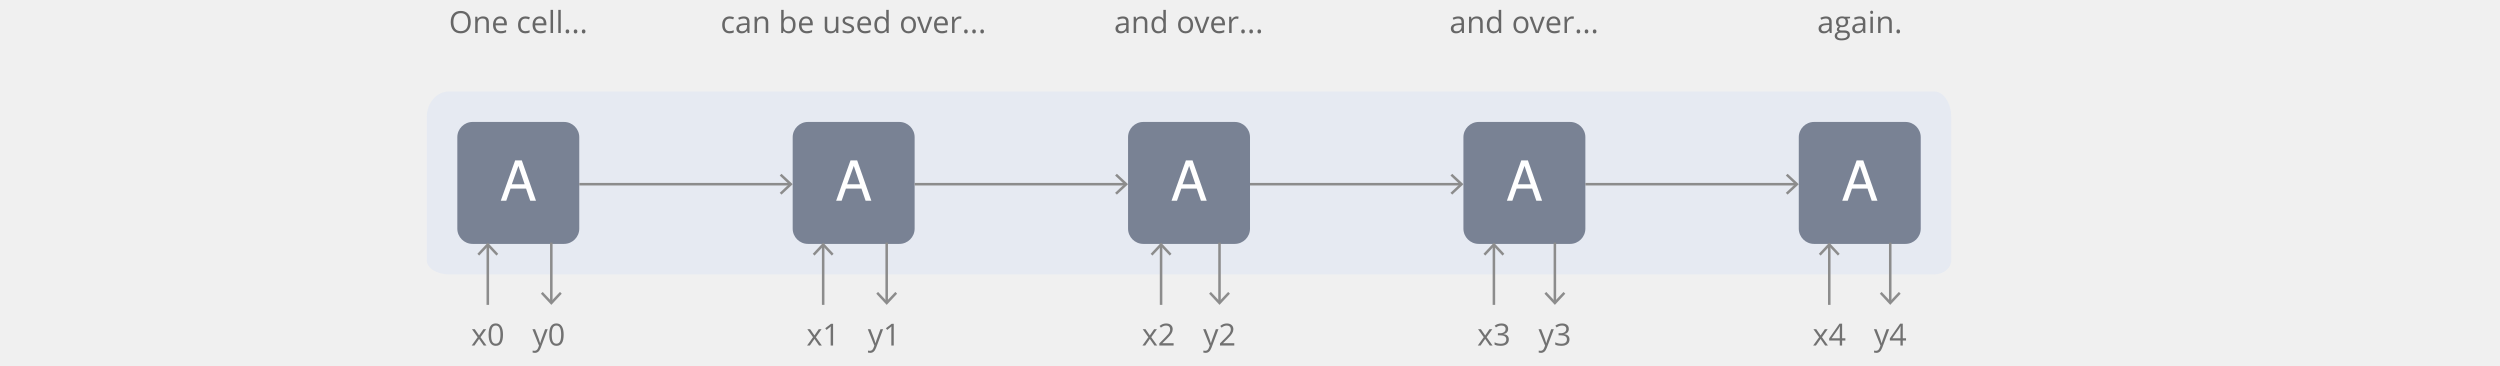
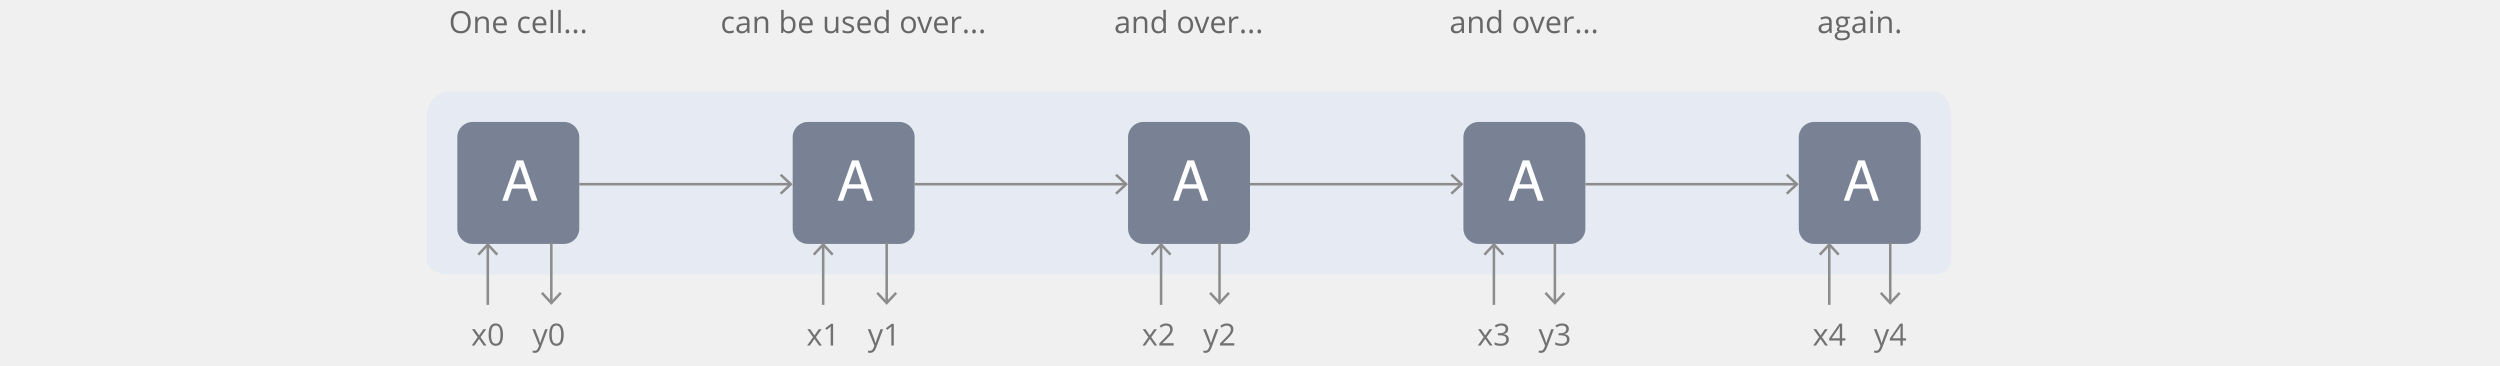
- <svg xmlns="http://www.w3.org/2000/svg" xmlns:xlink="http://www.w3.org/1999/xlink" version="1.1" x="0px" y="0px" width="984px" height="144px" viewBox="0 0 984 144" enable-background="new 0 0 984 144" xml:space="preserve">
-   <symbol id="op-bg" viewBox="-11.2 -11.2 22.5 22.5">
-     <path fill="#798294" d="M11.2,0c0-6.2-5-11.2-11.2-11.2S-11.2-6.2-11.2,0s5,11.2,11.2,11.2S11.2,6.2,11.2,0z" />
-   </symbol>
-   <symbol id="rnn-a" viewBox="-21.5 -26.5 48 48">
-     <use xlink:href="#rnn-bg" width="48" height="48" id="XMLID_33_" x="-21.5" y="-26.5" overflow="visible" />
-     <text transform="matrix(1 0 0 -1 -4.7627 -9.5)" fill="#FFFFFF" font-family="'Helvetica'" font-size="21.774px">A</text>
-   </symbol>
-   <symbol id="rnn-bg" viewBox="-21.5 -26.5 48 48">
-     <path fill="#798294" d="M20.5-26.5h-36c-3.3,0-6,2.7-6,6v36c0,3.3,2.7,6,6,6h36c3.3,0,6-2.7,6-6v-36C26.5-23.8,23.8-26.5,20.5-26.5   z" />
-   </symbol>
-   <g id="background">
-     <g id="XMLID_7_">
-       <g>
-         <path fill="#E6EAF2" d="M768,102.5c0,3-3,5.5-6.7,5.5c0,0,0,0-9.3,0c-166.4,0-386.1,0-564,0c-11.3,0-11.3,0-11.3,0     c-4.8,0-8.7-2.5-8.7-5.5c0,0,0,0,0-8c0-10.1,0-24.2,0-36c0-12.5,0-12.5,0-12.5c0-5.5,3.9-10,8.7-10c0,0,0,0,11.3,0     c177.9,0,397.6,0,564,0c9.3,0,9.3,0,9.3,0c3.7,0,6.7,4.5,6.7,10c0,0,0,0,0,12.5c0,11.8,0,25.9,0,36     C768,102.5,768,102.5,768,102.5z" />
-       </g>
-     </g>
+ <svg xmlns="http://www.w3.org/2000/svg" xmlns:xlink="http://www.w3.org/1999/xlink" id="background" width="984" height="144" viewBox="0 0 984 144">
+   <defs>
+     <symbol id="rnn-bg" data-name="rnn-bg" viewBox="0 0 48 48">
+       <rect width="48" height="48" rx="6" ry="6" fill="#798294" />
+     </symbol>
+     <symbol id="rnn-a" data-name="rnn-a" viewBox="0 0 48 48">
+       <use id="rnn-bg-3" data-name="rnn-bg" width="48" height="48" xlink:href="#rnn-bg" />
+       <text transform="translate(17.33 31)" font-size="21.77" fill="#fff" font-family="Helvetica" letter-spacing="-1">A</text>
+     </symbol>
+   </defs>
+   <g id="_Group_" data-name="&lt;Group&gt;">
+     <path d="M768,102.48c0,3-3,5.52-6.69,5.52H176.67c-4.77,0-8.67-2.48-8.67-5.52V46c0-5.49,3.9-10,8.67-10H761.31C765,36,768,40.49,768,46v56.51Z" fill="#e6eaf2" />
  </g>
-   <g id="edges">
- </g>
-   <g id="nodes">
-     <use xlink:href="#rnn-a" width="48" height="48" x="-21.5" y="-26.5" transform="matrix(1 0 0 -1 201.5009 69.4997)" overflow="visible" />
-     <use xlink:href="#rnn-a" width="48" height="48" x="-21.5" y="-26.5" transform="matrix(1 0 0 -1 333.5009 69.4997)" overflow="visible" />
-     <use xlink:href="#rnn-a" width="48" height="48" x="-21.5" y="-26.5" transform="matrix(1 0 0 -1 465.5009 69.4997)" overflow="visible" />
-     <use xlink:href="#rnn-a" width="48" height="48" id="XMLID_30_" x="-21.5" y="-26.5" transform="matrix(1 0 0 -1 597.5009 69.4997)" overflow="visible" />
-     <use xlink:href="#rnn-a" width="48" height="48" id="XMLID_29_" x="-21.5" y="-26.5" transform="matrix(1 0 0 -1 729.5009 69.4997)" overflow="visible" />
+   <use width="48" height="48" transform="translate(180 48)" xlink:href="#rnn-a" />
+   <use width="48" height="48" transform="translate(312 48)" xlink:href="#rnn-a" />
+   <use width="48" height="48" transform="translate(444 48)" xlink:href="#rnn-a" />
+   <use id="rnn-a-9" data-name="rnn-a" width="48" height="48" transform="translate(576 48)" xlink:href="#rnn-a" />
+   <use id="rnn-a-12" data-name="rnn-a" width="48" height="48" transform="translate(708 48)" xlink:href="#rnn-a" />
+   <text transform="translate(185.43 136)" font-size="12" fill="#717171" font-family="Open Sans">x0</text>
+   <text transform="translate(209.55 136)" font-size="12" fill="#717171" font-family="Open Sans">y0</text>
+   <text transform="translate(317.43 136)" font-size="12" fill="#717171" font-family="Open Sans">x1</text>
+   <text transform="translate(341.55 136)" font-size="12" fill="#717171" font-family="Open Sans">y1</text>
+   <text transform="translate(449.43 136)" font-size="12" fill="#717171" font-family="Open Sans">x2</text>
+   <text transform="translate(473.55 136)" font-size="12" fill="#717171" font-family="Open Sans">y2</text>
+   <text transform="translate(581.43 136)" font-size="12" fill="#717171" font-family="Open Sans">x3</text>
+   <text transform="translate(605.55 136)" font-size="12" fill="#717171" font-family="Open Sans">y3</text>
+   <text transform="translate(176.67 13)" font-size="12" fill="#666" font-family="Open Sans">One cell...</text>
+   <text transform="translate(283.58 13)" font-size="12" fill="#666" font-family="Open Sans">can be used over...</text>
+   <text transform="translate(438.51 13)" font-size="12" fill="#666" font-family="Open Sans">and over...</text>
+   <text transform="translate(570.51 13)" font-size="12" fill="#666" font-family="Open Sans">and over...</text>
+   <text transform="translate(715.24 13)" font-size="12" fill="#666" font-family="Open Sans">again.</text>
+   <g>
+     <line x1="228" y1="72.5" x2="310.92" y2="72.5" fill="none" stroke="#8c8c8c" stroke-miterlimit="10" />
+     <polygon points="307.6 76.59 306.92 75.86 310.53 72.5 306.92 69.14 307.6 68.41 312 72.5 307.6 76.59" fill="#8c8c8c" />
  </g>
-   <g id="text">
-     <text transform="matrix(1 0 0 1 185.4257 135.9995)" fill="#717171" font-family="'OpenSans'" font-size="12px">x0</text>
-     <text transform="matrix(1 0 0 1 209.5458 135.9995)" fill="#717171" font-family="'OpenSans'" font-size="12px">y0</text>
-     <text transform="matrix(1 0 0 1 317.4257 135.9995)" fill="#717171" font-family="'OpenSans'" font-size="12px">x1</text>
-     <text transform="matrix(1 0 0 1 341.5458 135.9995)" fill="#717171" font-family="'OpenSans'" font-size="12px">y1</text>
-     <text transform="matrix(1 0 0 1 449.4257 135.9995)" fill="#717171" font-family="'OpenSans'" font-size="12px">x2</text>
-     <text transform="matrix(1 0 0 1 473.5458 135.9995)" fill="#717171" font-family="'OpenSans'" font-size="12px">y2</text>
-     <text transform="matrix(1 0 0 1 581.4257 135.9995)" fill="#717171" font-family="'OpenSans'" font-size="12px">x3</text>
-     <text transform="matrix(1 0 0 1 605.5458 135.9995)" fill="#717171" font-family="'OpenSans'" font-size="12px">y3</text>
-     <g>
-       <text transform="matrix(1 0 0 1 176.6718 12.9998)" fill="#666666" font-family="'OpenSans'" font-size="12px">One cell...</text>
-     </g>
-     <g>
-       <text transform="matrix(1 0 0 1 283.5819 12.9998)" fill="#666666" font-family="'OpenSans'" font-size="12px">can be used over...</text>
-     </g>
-     <g>
-       <text transform="matrix(1 0 0 1 438.5096 12.9998)" fill="#666666" font-family="'OpenSans'" font-size="12px">and over...</text>
-     </g>
-     <g>
-       <text transform="matrix(1 0 0 1 570.5096 12.9998)" fill="#666666" font-family="'OpenSans'" font-size="12px">and over...</text>
-     </g>
-     <g>
-       <text transform="matrix(1 0 0 1 715.2421 12.9998)" fill="#666666" font-family="'OpenSans'" font-size="12px">again.</text>
-     </g>
-     <g>
-       <g>
-         <line fill="none" stroke="#8C8C8C" stroke-miterlimit="10" x1="228" y1="72.5" x2="310.9" y2="72.5" />
-         <g>
-           <polygon fill="#8C8C8C" points="307.6,76.6 306.9,75.9 310.5,72.5 306.9,69.1 307.6,68.4 312,72.5     " />
-         </g>
-       </g>
-     </g>
-     <g>
-       <g>
-         <line fill="none" stroke="#8C8C8C" stroke-miterlimit="10" x1="192" y1="120" x2="192" y2="96.6" />
-         <g>
-           <polygon fill="#8C8C8C" points="196.1,99.9 195.4,100.6 192,97 188.6,100.6 187.9,99.9 192,95.5     " />
-         </g>
-       </g>
-     </g>
-     <g>
-       <g>
-         <line fill="none" stroke="#8C8C8C" stroke-miterlimit="10" x1="217" y1="95.5" x2="217" y2="118.9" />
-         <g>
-           <polygon fill="#8C8C8C" points="212.9,115.6 213.6,114.9 217,118.5 220.4,114.9 221.1,115.6 217,120     " />
-         </g>
-       </g>
-     </g>
-     <g>
-       <g>
-         <line fill="none" stroke="#8C8C8C" stroke-miterlimit="10" x1="324" y1="120" x2="324" y2="96.6" />
-         <g>
-           <polygon fill="#8C8C8C" points="328.1,99.9 327.4,100.6 324,97 320.6,100.6 319.9,99.9 324,95.5     " />
-         </g>
-       </g>
-     </g>
-     <g>
-       <g>
-         <line fill="none" stroke="#8C8C8C" stroke-miterlimit="10" x1="349" y1="95.5" x2="349" y2="118.9" />
-         <g>
-           <polygon fill="#8C8C8C" points="344.9,115.6 345.6,114.9 349,118.5 352.4,114.9 353.1,115.6 349,120     " />
-         </g>
-       </g>
-     </g>
-     <g>
-       <g>
-         <line fill="none" stroke="#8C8C8C" stroke-miterlimit="10" x1="457" y1="120" x2="457" y2="96.6" />
-         <g>
-           <polygon fill="#8C8C8C" points="461.1,99.9 460.4,100.6 457,97 453.6,100.6 452.9,99.9 457,95.5     " />
-         </g>
-       </g>
-     </g>
-     <g>
-       <g>
-         <line fill="none" stroke="#8C8C8C" stroke-miterlimit="10" x1="480" y1="95.5" x2="480" y2="118.9" />
-         <g>
-           <polygon fill="#8C8C8C" points="475.9,115.6 476.6,114.9 480,118.5 483.4,114.9 484.1,115.6 480,120     " />
-         </g>
-       </g>
-     </g>
-     <g>
-       <g>
-         <line fill="none" stroke="#8C8C8C" stroke-miterlimit="10" x1="588" y1="120" x2="588" y2="96.6" />
-         <g>
-           <polygon fill="#8C8C8C" points="592.1,99.9 591.4,100.6 588,97 584.6,100.6 583.9,99.9 588,95.5     " />
-         </g>
-       </g>
-     </g>
-     <g>
-       <g>
-         <line fill="none" stroke="#8C8C8C" stroke-miterlimit="10" x1="612" y1="95.5" x2="612" y2="118.9" />
-         <g>
-           <polygon fill="#8C8C8C" points="607.9,115.6 608.6,114.9 612,118.5 615.4,114.9 616.1,115.6 612,120     " />
-         </g>
-       </g>
-     </g>
-     <text transform="matrix(1 0 0 1 713.4257 135.9995)" fill="#717171" font-family="'OpenSans'" font-size="12px">x4</text>
-     <text transform="matrix(1 0 0 1 737.5458 135.9995)" fill="#717171" font-family="'OpenSans'" font-size="12px">y4</text>
-     <g>
-       <g>
-         <line fill="none" stroke="#8C8C8C" stroke-miterlimit="10" x1="720" y1="120" x2="720" y2="96.6" />
-         <g>
-           <polygon fill="#8C8C8C" points="724.1,99.9 723.4,100.6 720,97 716.6,100.6 715.9,99.9 720,95.5     " />
-         </g>
-       </g>
-     </g>
-     <g>
-       <g>
-         <line fill="none" stroke="#8C8C8C" stroke-miterlimit="10" x1="744" y1="95.5" x2="744" y2="118.9" />
-         <g>
-           <polygon fill="#8C8C8C" points="739.9,115.6 740.6,114.9 744,118.5 747.4,114.9 748.1,115.6 744,120     " />
-         </g>
-       </g>
-     </g>
-     <g>
-       <g>
-         <line fill="none" stroke="#8C8C8C" stroke-miterlimit="10" x1="360" y1="72.5" x2="442.9" y2="72.5" />
-         <g>
-           <polygon fill="#8C8C8C" points="439.6,76.6 438.9,75.9 442.5,72.5 438.9,69.1 439.6,68.4 444,72.5     " />
-         </g>
-       </g>
-     </g>
-     <g>
-       <g>
-         <line fill="none" stroke="#8C8C8C" stroke-miterlimit="10" x1="492" y1="72.5" x2="574.9" y2="72.5" />
-         <g>
-           <polygon fill="#8C8C8C" points="571.6,76.6 570.9,75.9 574.5,72.5 570.9,69.1 571.6,68.4 576,72.5     " />
-         </g>
-       </g>
-     </g>
-     <g>
-       <g>
-         <line fill="none" stroke="#8C8C8C" stroke-miterlimit="10" x1="624" y1="72.5" x2="706.9" y2="72.5" />
-         <g>
-           <polygon fill="#8C8C8C" points="703.6,76.6 702.9,75.9 706.5,72.5 702.9,69.1 703.6,68.4 708,72.5     " />
-         </g>
-       </g>
-     </g>
+   <g>
+     <line x1="192" y1="120" x2="192" y2="96.58" fill="none" stroke="#8c8c8c" stroke-miterlimit="10" />
+     <polygon points="196.09 99.9 195.36 100.58 192 96.97 188.64 100.58 187.91 99.9 192 95.5 196.09 99.9" fill="#8c8c8c" />
  </g>
-   <g id="images">
- </g>
+   <g>
+     <line x1="217" y1="95.5" x2="217" y2="118.92" fill="none" stroke="#8c8c8c" stroke-miterlimit="10" />
+     <polygon points="212.91 115.6 213.64 114.92 217 118.53 220.36 114.92 221.09 115.6 217 120 212.91 115.6" fill="#8c8c8c" />
+   </g>
+   <g>
+     <line x1="324" y1="120" x2="324" y2="96.58" fill="none" stroke="#8c8c8c" stroke-miterlimit="10" />
+     <polygon points="328.09 99.9 327.36 100.58 324 96.97 320.64 100.58 319.91 99.9 324 95.5 328.09 99.9" fill="#8c8c8c" />
+   </g>
+   <g>
+     <line x1="349" y1="95.5" x2="349" y2="118.92" fill="none" stroke="#8c8c8c" stroke-miterlimit="10" />
+     <polygon points="344.91 115.6 345.64 114.92 349 118.53 352.36 114.92 353.09 115.6 349 120 344.91 115.6" fill="#8c8c8c" />
+   </g>
+   <g>
+     <line x1="457" y1="120" x2="457" y2="96.58" fill="none" stroke="#8c8c8c" stroke-miterlimit="10" />
+     <polygon points="461.09 99.9 460.36 100.58 457 96.97 453.64 100.58 452.91 99.9 457 95.5 461.09 99.9" fill="#8c8c8c" />
+   </g>
+   <g>
+     <line x1="480" y1="95.5" x2="480" y2="118.92" fill="none" stroke="#8c8c8c" stroke-miterlimit="10" />
+     <polygon points="475.91 115.6 476.64 114.92 480 118.53 483.36 114.92 484.09 115.6 480 120 475.91 115.6" fill="#8c8c8c" />
+   </g>
+   <g>
+     <line x1="588" y1="120" x2="588" y2="96.58" fill="none" stroke="#8c8c8c" stroke-miterlimit="10" />
+     <polygon points="592.09 99.9 591.36 100.58 588 96.97 584.64 100.58 583.91 99.9 588 95.5 592.09 99.9" fill="#8c8c8c" />
+   </g>
+   <g>
+     <line x1="612" y1="95.5" x2="612" y2="118.92" fill="none" stroke="#8c8c8c" stroke-miterlimit="10" />
+     <polygon points="607.91 115.6 608.64 114.92 612 118.53 615.36 114.92 616.09 115.6 612 120 607.91 115.6" fill="#8c8c8c" />
+   </g>
+   <text transform="translate(713.43 136)" font-size="12" fill="#717171" font-family="Open Sans">x4</text>
+   <text transform="translate(737.55 136)" font-size="12" fill="#717171" font-family="Open Sans">y4</text>
+   <g>
+     <line x1="720" y1="120" x2="720" y2="96.58" fill="none" stroke="#8c8c8c" stroke-miterlimit="10" />
+     <polygon points="724.09 99.9 723.36 100.58 720 96.97 716.64 100.58 715.91 99.9 720 95.5 724.09 99.9" fill="#8c8c8c" />
+   </g>
+   <g>
+     <line x1="744" y1="95.5" x2="744" y2="118.92" fill="none" stroke="#8c8c8c" stroke-miterlimit="10" />
+     <polygon points="739.91 115.6 740.64 114.92 744 118.53 747.36 114.92 748.09 115.6 744 120 739.91 115.6" fill="#8c8c8c" />
+   </g>
+   <g>
+     <line x1="360" y1="72.5" x2="442.92" y2="72.5" fill="none" stroke="#8c8c8c" stroke-miterlimit="10" />
+     <polygon points="439.6 76.59 438.92 75.86 442.53 72.5 438.92 69.14 439.6 68.41 444 72.5 439.6 76.59" fill="#8c8c8c" />
+   </g>
+   <g>
+     <line x1="492" y1="72.5" x2="574.92" y2="72.5" fill="none" stroke="#8c8c8c" stroke-miterlimit="10" />
+     <polygon points="571.6 76.59 570.92 75.86 574.53 72.5 570.92 69.14 571.6 68.41 576 72.5 571.6 76.59" fill="#8c8c8c" />
+   </g>
+   <g>
+     <line x1="624" y1="72.5" x2="706.92" y2="72.5" fill="none" stroke="#8c8c8c" stroke-miterlimit="10" />
+     <polygon points="703.6 76.59 702.92 75.86 706.53 72.5 702.92 69.14 703.6 68.41 708 72.5 703.6 76.59" fill="#8c8c8c" />
+   </g>
</svg>
